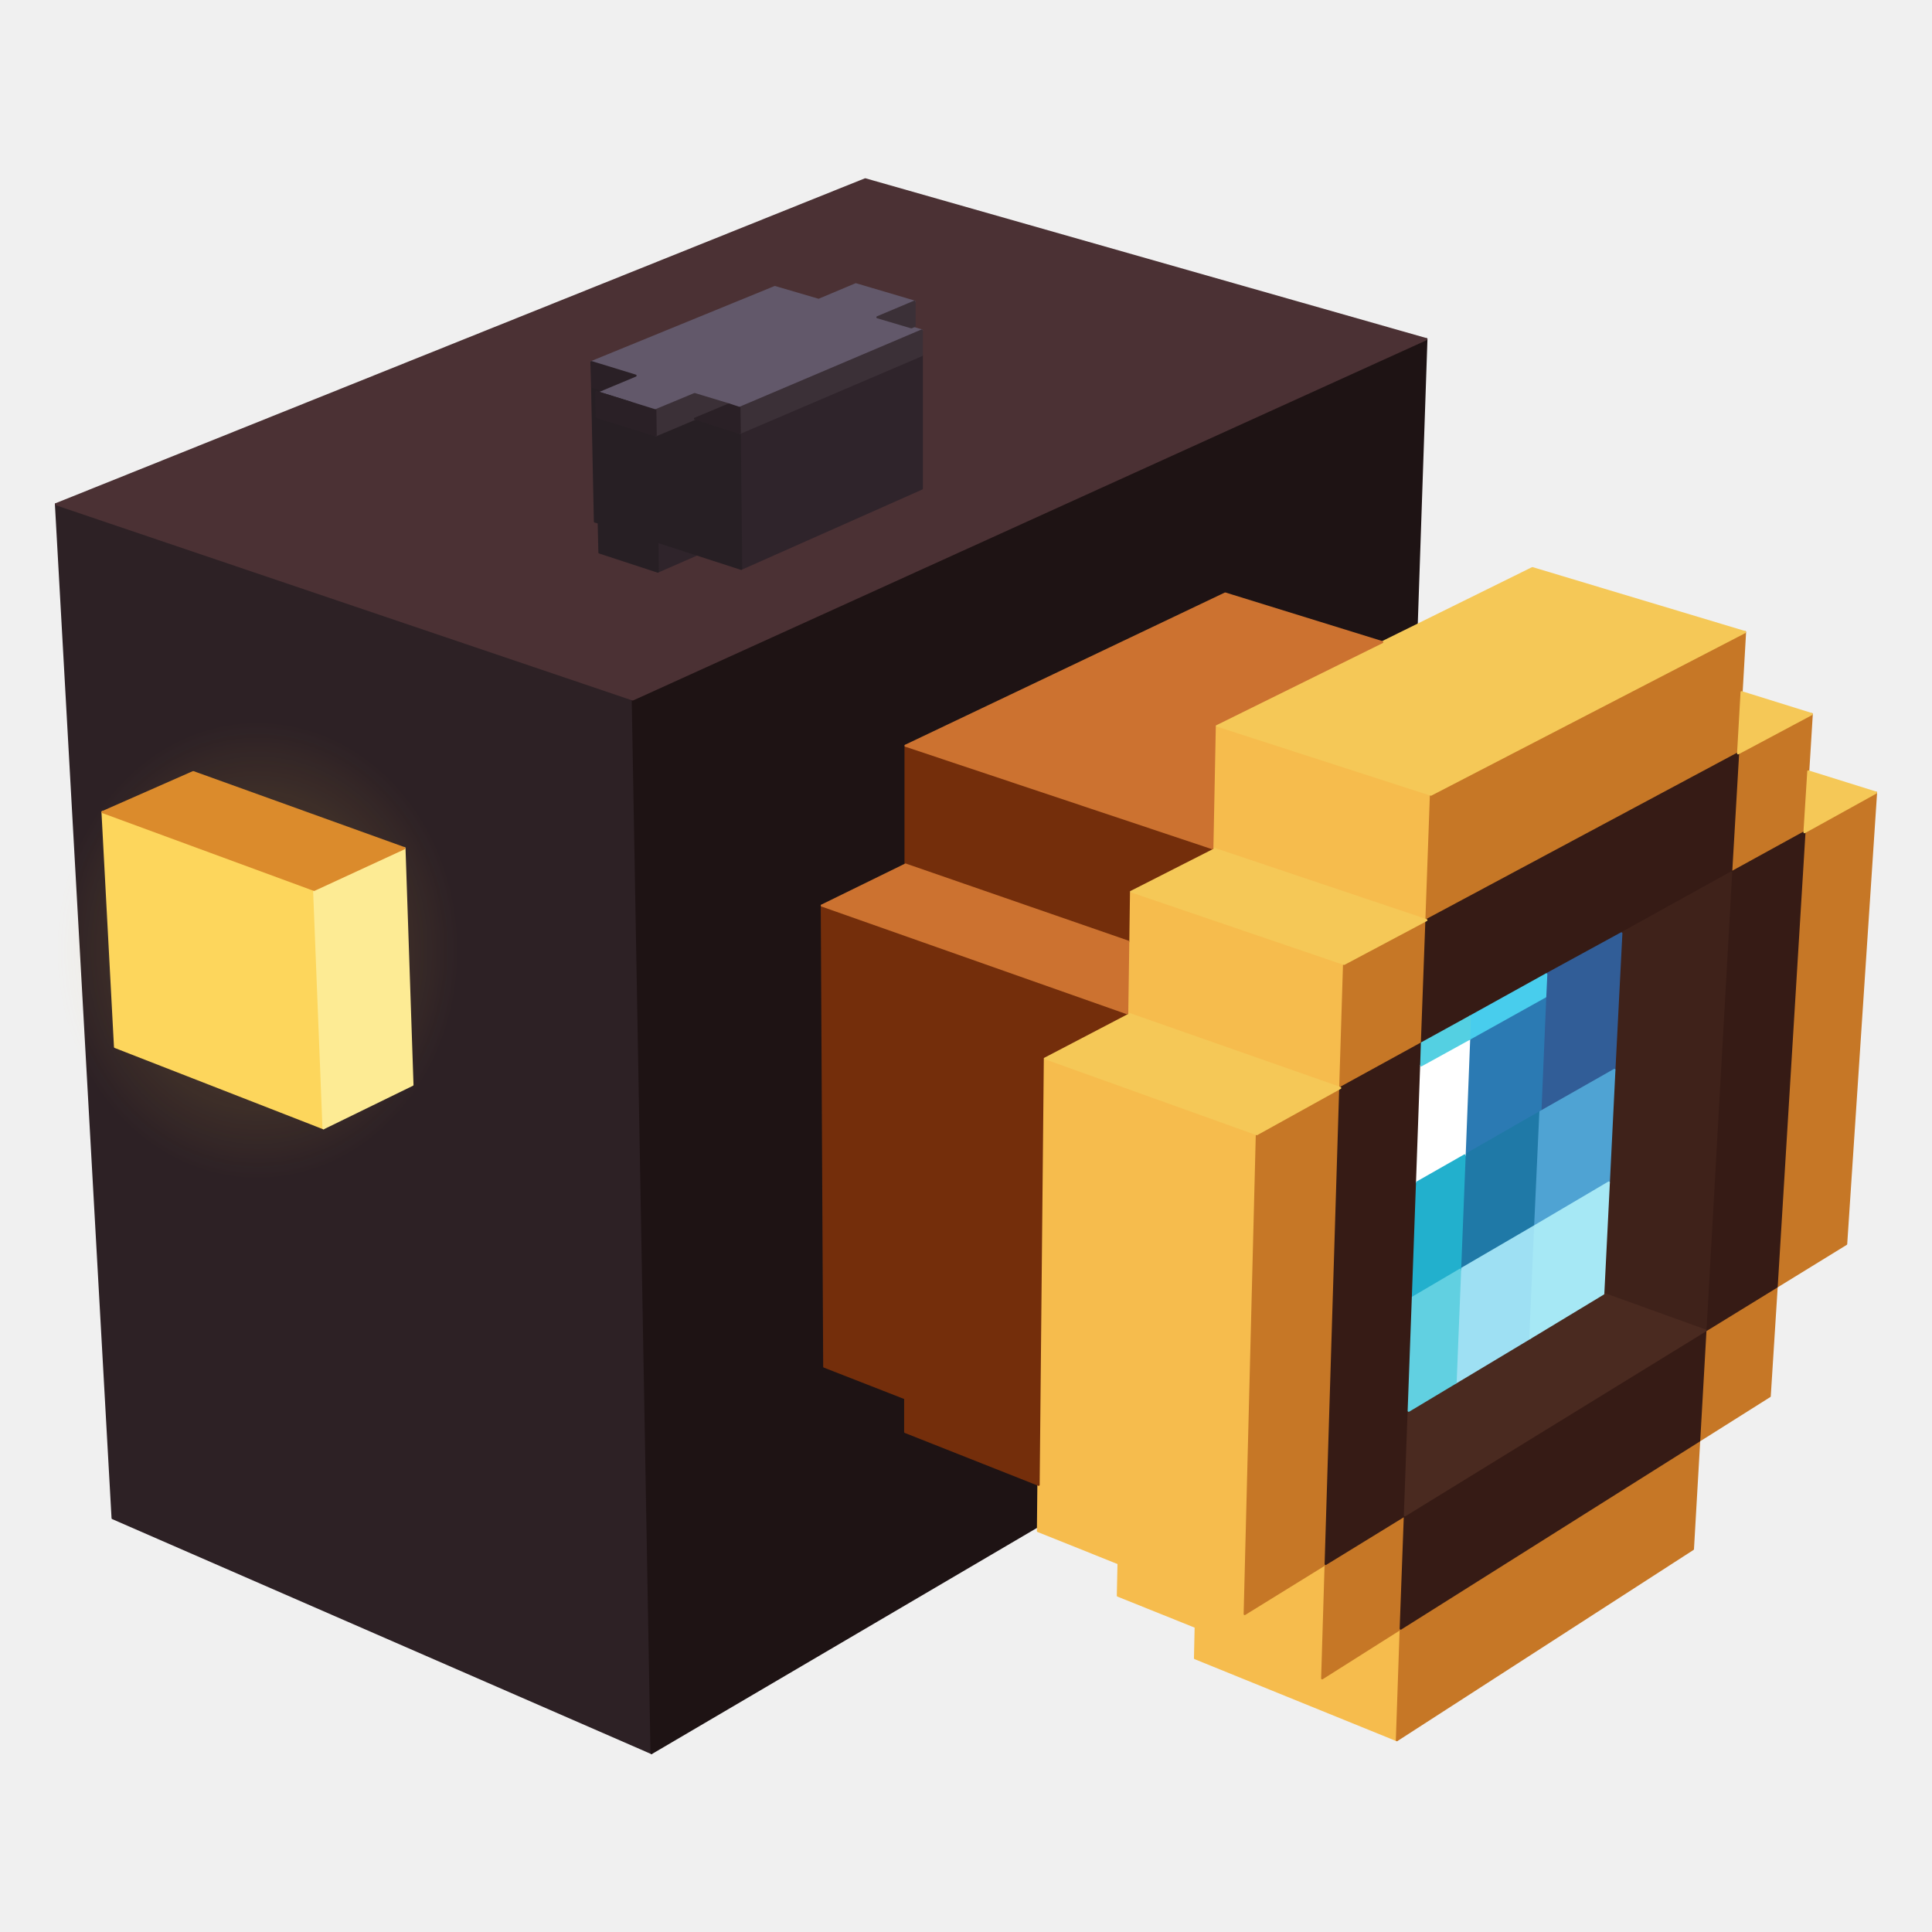
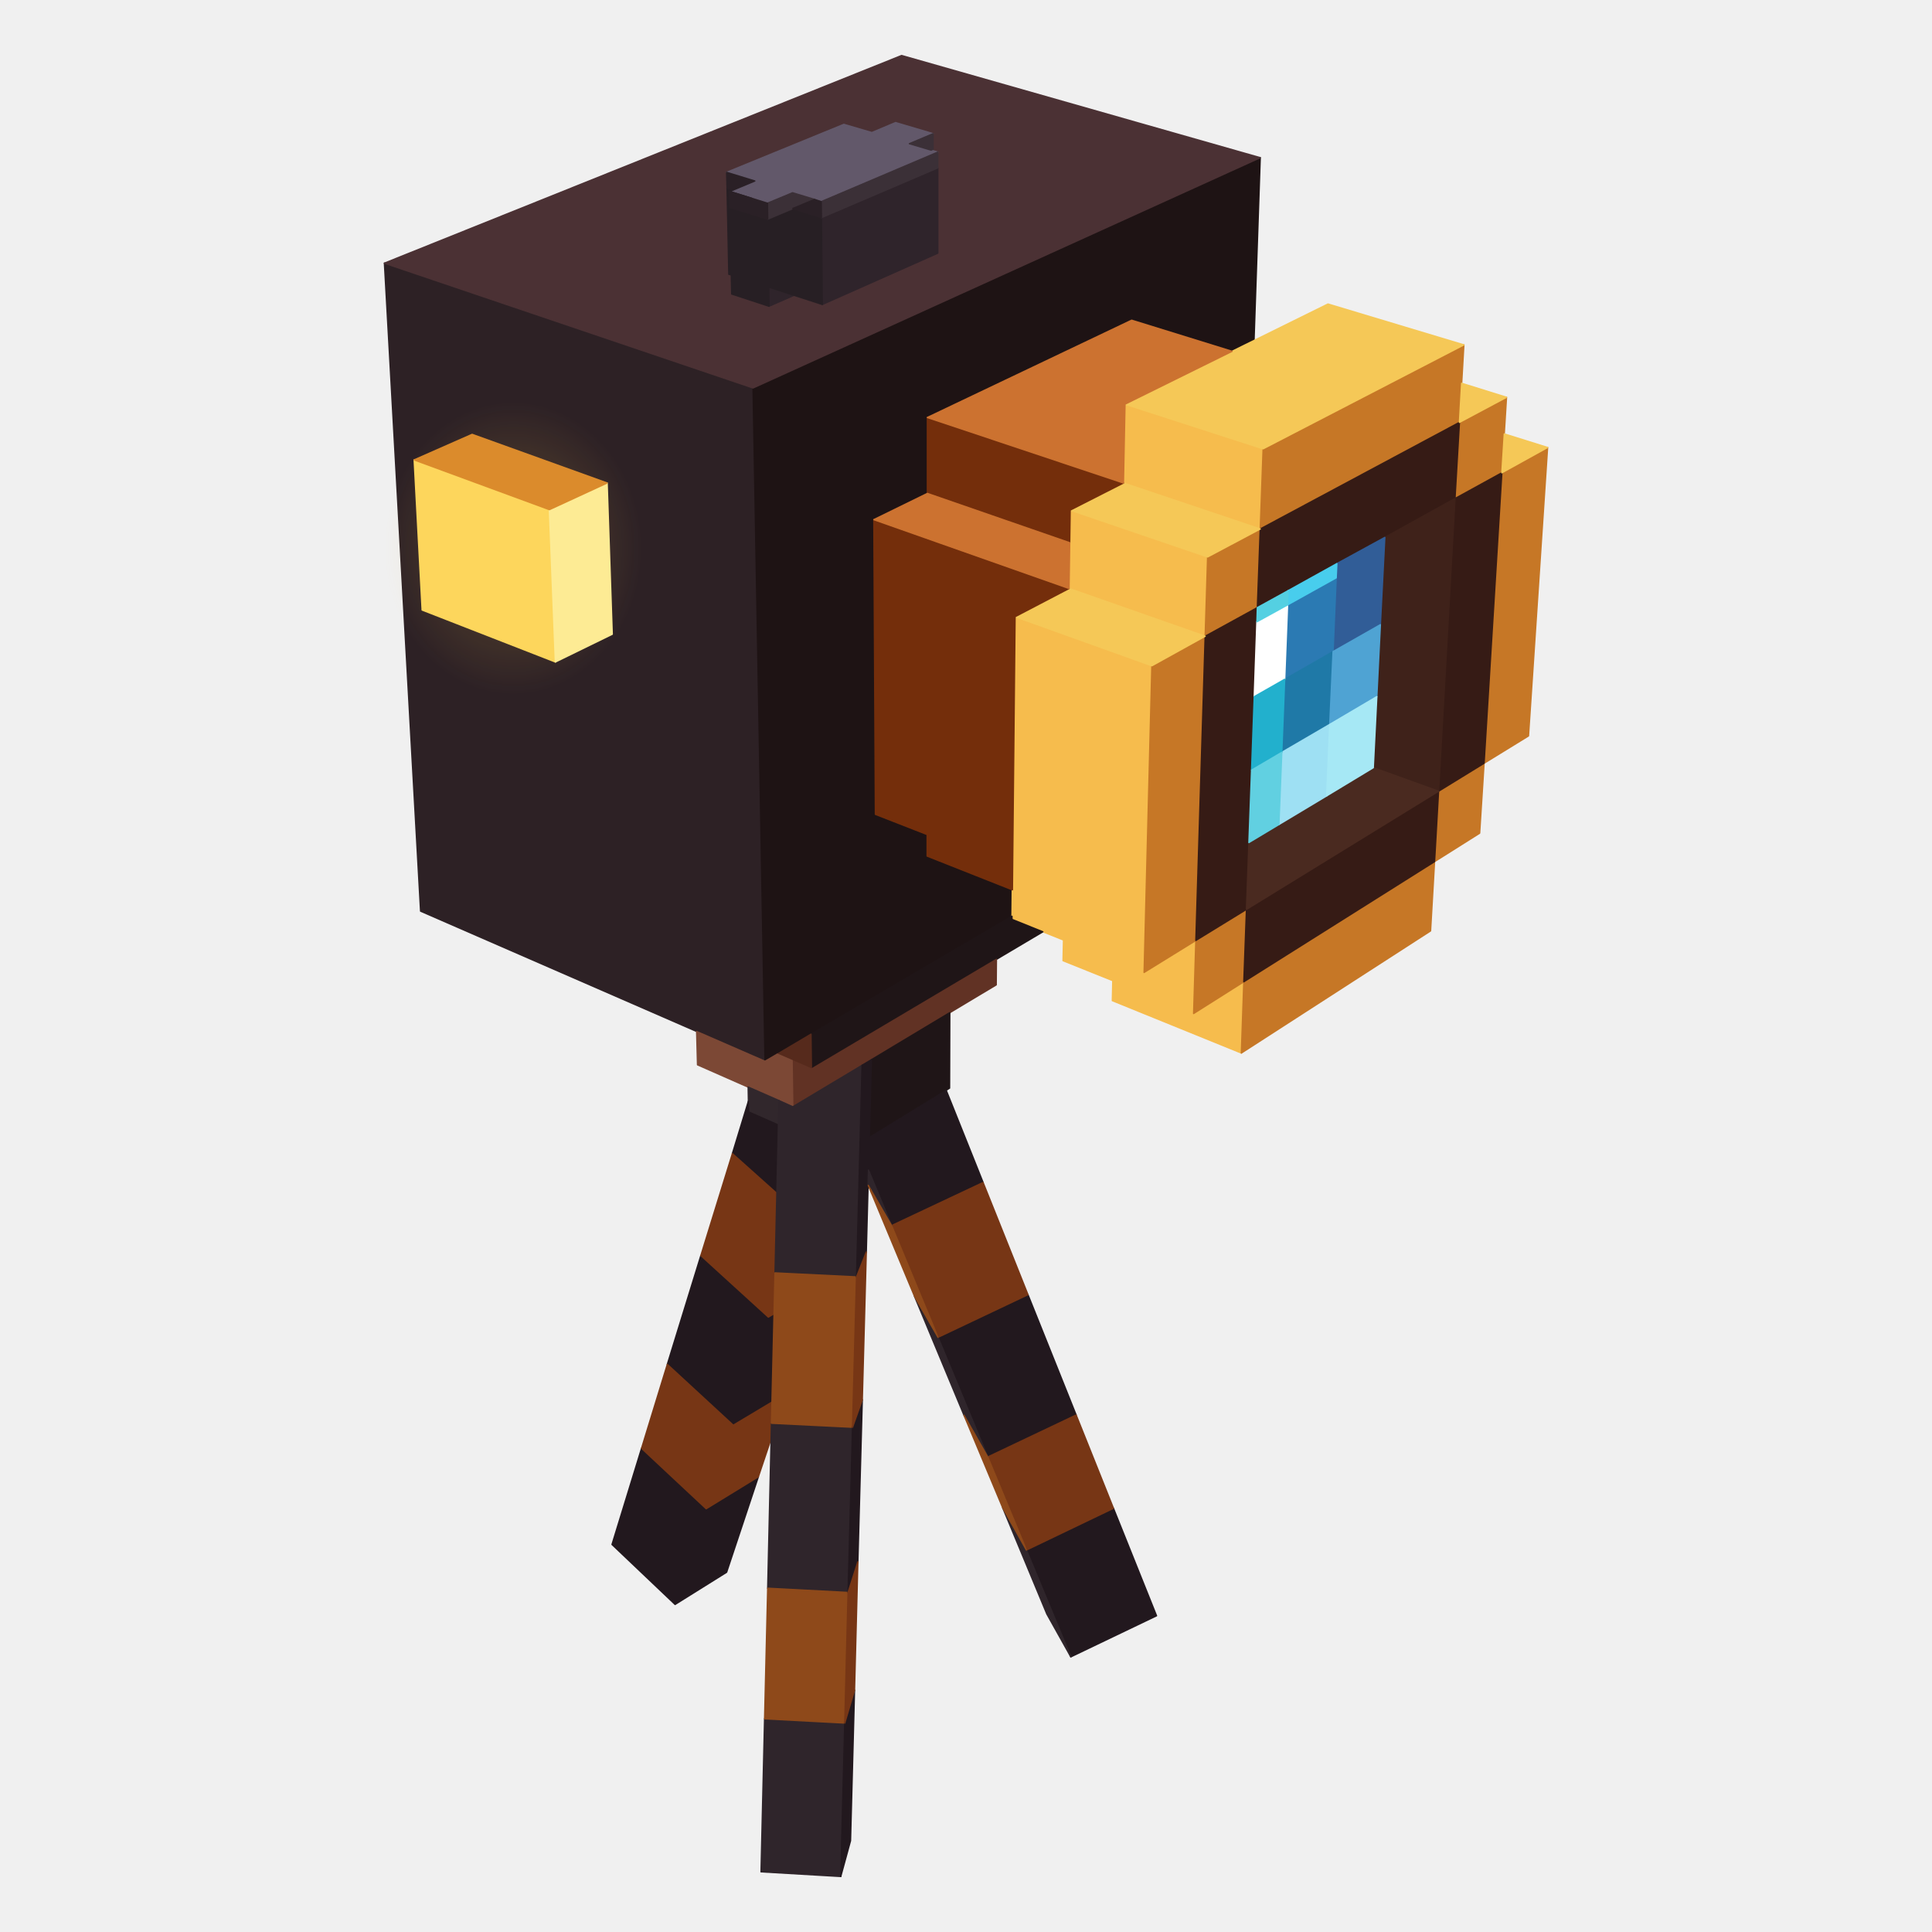
- <svg xmlns="http://www.w3.org/2000/svg" width="556" height="556" viewBox="5.9 -29.6 556 556">
+ <svg xmlns="http://www.w3.org/2000/svg" width="870" height="870" viewBox="-151.1 -3 870 870">
  <defs>
-     <radialGradient id="mm-mark-glow" cx="80" cy="243.9" r="58" gradientTransform="translate(80 243.9) scale(1 1.138) translate(-80.0 -243.9)" gradientUnits="userSpaceOnUse">
+     <radialGradient id="mm-icon-glow" cx="80" cy="243.9" r="58" gradientTransform="translate(80 243.9) scale(1 1.138) translate(-80.0 -243.9)" gradientUnits="userSpaceOnUse">
      <stop offset="0" stop-color="#ffd25a" stop-opacity="0.34" />
      <stop offset="0.5" stop-color="#ffc94f" stop-opacity="0.12" />
      <stop offset="1" stop-color="#ffc94f" stop-opacity="0" />
    </radialGradient>
  </defs>
  <g stroke-width="0.6" stroke-linejoin="round">
    <g id="Body">
      <path fill="#2d2125" stroke="#2d2125" d="M22 115.5L38.3 407.3L193.4 474.9L188 171.7ZM122.3 214.5L124.6 282.6L99 295.1L39 271.7L35.4 204.1L61.5 192.6Z" />
      <path fill="#1e1314" stroke="#1e1314" d="M416.4 68L188 171.7L193.4 474.9L304.6 409.6L304.8 397.7L266.4 382.5L266.4 372.8L243.1 363.7L242.4 231L266.5 219.2L266.5 185L358.5 141.2L403.7 155.2L413.6 150.4Z" />
      <path fill="#4b3134" stroke="#4b3134" d="M22 115.5L188 171.7L416.4 68L254.9 22ZM178.2 120.8L177.1 120.5L176.1 74.6L228.9 53L241.5 56.7L252.2 52.2L269.1 57.2L269.1 64.9L271.2 65.5L271.1 111L219.2 134.1L206.4 130L195.2 134.9L178.4 129.4Z" />
    </g>
    <g id="Lens">
      <path fill="#f6bc4d" stroke="#f6bc4d" d="M355.5 179L354.8 214.5L416.4 235.2L417.7 199.1ZM304.6 411L327.8 420.3L327.6 429.6L350 438.6L349.8 447.6L407.9 471.2L409 439.1L386.4 453.4L387.4 420.5L364.1 434.8L367.6 296.8L306 274.7ZM330.3 262L391.6 283.5L391.6 283.5L392.7 247.8L330.8 226.7Z" />
      <path fill="#c67726" stroke="#c67726" d="M364.1 434.9L387.4 420.5L386.4 453.4L409 439.1L407.9 471.2L493.1 416.2L494.9 385L515.2 372.2L517.2 340.7L537.2 328.4L545.8 198.5L525.2 209.9L527.3 175.9L506.1 187.2L508.1 152.3L417.7 199.1L416.4 235.2L392.7 247.8L391.6 283.5L367.6 296.8ZM391.6 283.5L415.1 270.6L416.4 235.2L506.1 187.2L504.1 221.5L525.2 209.9L517.2 340.7L496.7 353.3L494.9 385L409 439.1L410.2 406.5L387.4 420.5Z" />
      <path fill="#361b15" stroke="#361b15" d="M387.4 420.5L410.2 406.5L409 439.1L494.9 385L496.7 353.3L517.2 340.7L525.2 209.9L504.1 221.5L506.1 187.2L416.4 235.2L415.1 270.6L391.6 283.5ZM415.1 270.6L504.1 221.5L496.7 353.3L410.2 406.5Z" />
      <path fill="#f5c857" stroke="#f5c857" d="M526.3 192.4L525.2 209.9L545.8 198.5ZM506.1 187.2L527.3 175.9L527.3 175.9L507.1 169.6ZM355.5 179L417.7 199.1L508.1 152.3L446.9 133.9ZM330.8 226.7L392.7 247.8L416.4 235.2L354.8 214.5ZM306 274.7L367.6 296.8L391.6 283.5L330.3 262Z" />
      <path fill="#3f221a" stroke="#3f221a" d="M467.3 342.7L496.7 353.3L504.1 221.5L472.5 239Z" />
      <path fill="#4a2a20" stroke="#4a2a20" d="M411.3 376.4L410.2 406.5L496.7 353.3L467.3 342.7Z" />
      <path fill="#315d97" stroke="#315d97" d="M449.2 290.4L470.5 278.3L472.5 239L450.9 250.8Z" />
      <path fill="#2b7ab3" stroke="#2b7ab3" d="M427.4 302.9L449.2 290.4L450.6 257.2L428.7 269.4Z" />
      <path fill="#1f79a7" stroke="#1f79a7" d="M426.1 335.8L447.7 323.2L449.2 290.4L427.4 302.9Z" />
      <path fill="#9ee0f3" stroke="#9ee0f3" d="M424.8 368.3L446.3 355.4L447.7 323.2L426.1 335.8Z" />
      <path fill="#4fa3d3" stroke="#4fa3d3" d="M447.7 323.2L468.9 310.7L470.5 278.3L449.2 290.4Z" />
      <path fill="#a6e8f5" stroke="#a6e8f5" d="M446.3 355.4L467.3 342.7L468.9 310.7L447.7 323.2Z" />
      <path fill="#ffffff" stroke="#ffffff" d="M413.7 310.7L427.4 302.9L428.7 269.4L414.9 277Z" />
      <path fill="#22b0cd" stroke="#22b0cd" d="M412.5 343.8L426.1 335.8L427.4 302.9L413.7 310.7Z" />
      <path fill="#61d0e1" stroke="#61d0e1" d="M411.3 376.4L424.8 368.3L426.1 335.8L412.5 343.8Z" />
      <path fill="#48cded" stroke="#48cded" d="M428.7 269.4L450.6 257.2L450.9 250.8L428.9 263Z" />
      <path fill="#54d0e2" stroke="#54d0e2" d="M414.9 277L428.7 269.4L428.9 263L415.1 270.6Z" />
    </g>
    <g id="Barrel">
      <path fill="#742e0b" stroke="#742e0b" d="M266.5 219.2L330.6 241.4L330.8 226.7L354.8 214.5L266.5 185ZM242.4 231L243.1 363.7L266.4 372.8L266.4 382.5L304.8 397.7L306 274.7L330.3 262Z" />
      <path fill="#cc7230" stroke="#cc7230" d="M266.5 185L354.8 214.5L355.5 179L403.7 155.2L358.5 141.2ZM242.4 231L330.3 262L330.3 262L330.6 241.4L266.5 219.2Z" />
    </g>
+     <g id="Neck">
+       <path fill="#1f1517" stroke="#1f1517" d="M214.1 462.7L214.3 478.4L318.5 416.6L304.6 411L304.6 409.6Z" />
+       <path fill="#562a1c" stroke="#562a1c" d="M198.9 471.7L214.3 478.4L214.1 462.7L214.1 462.7Z" />
+     </g>
+     <g id="TripodRing">
+       <path fill="#613224" stroke="#613224" d="M205.6 474.6L205.9 495.4L297.5 440.5L297.6 429L214.3 478.4Z" />
+       <path fill="#7c4835" stroke="#7c4835" d="M162.6 461.5L163 476.5L205.9 495.4L205.6 474.6L198.9 471.7L193.4 474.9Z" />
+     </g>
+     <g id="Hub">
+       <path fill="#1f1517" stroke="#1f1517" d="M240.3 509.3L276.5 487L276.6 453L241.3 474.2Z" />
+       <path fill="#31272c" stroke="#31272c" d="M185.8 486.5L186 497.7L199.4 503.6L199.7 492.6Z" />
+     </g>
+     <g id="LegBack">
+       <path fill="#22181e" stroke="#22181e" d="M178.7 516.5L198.7 534.4L198.7 534.4L199.4 503.6L186 497.7L185.9 492.9ZM149.4 611.4L179.1 638.9L196.5 628.4L197.4 588.6L194.9 590.1L164.5 562.4ZM124.5 692.5L152.9 719.5L176.1 705L190.4 662L166.9 676.4L137.8 649.2Z" />
+       <path fill="#773615" stroke="#773615" d="M164.5 562.4L194.9 590.1L197.4 588.6L198.7 534.4L178.7 516.5ZM137.8 649.2L166.9 676.4L190.4 662L196.1 645L196.5 628.4L179.1 638.8L149.4 611.4Z" />
+     </g>
+     <g id="LegLeft">
+       <path fill="#2f252b" stroke="#2f252b" d="M197.9 570.2L234.6 572L237.1 476.7L205.9 495.4L199.7 492.6ZM194.6 712.2L230.8 714.1L232.8 639.7L196.3 637.9ZM191.6 839.9L227.5 842L229.3 772.9L193.2 771Z" />
+       <path fill="#8e491a" stroke="#8e491a" d="M196.3 637.9L232.8 639.7L234.6 572L197.9 570.2ZM193.2 771L229.3 772.9L230.8 714.1L194.6 712.2Z" />
+       <path fill="#22181e" stroke="#22181e" d="M234.6 572L239 560.8L241.3 474.2L237.1 476.7ZM230.8 714.1L235.2 700.3L237.2 627.3L232.8 639.7ZM227.5 842L231.9 825.9L233.7 758.1L229.3 772.9Z" />
+       <path fill="#773615" stroke="#773615" d="M232.8 639.7L237.2 627.3L239 560.8L234.6 572ZM229.3 772.9L233.7 758.1L235.2 700.3L230.8 714.1Z" />
+     </g>
+     <g id="LegRight">
+       <path fill="#22181e" stroke="#22181e" d="M311.1 695L331.1 743.1L369.7 724.6L350.3 676.2ZM271.3 599.2L293.7 653.1L333.5 634.2L311.8 580ZM240 523.9L250.4 548.9L291.6 529.5L275 488L240.3 509.3Z" />
+       <path fill="#773615" stroke="#773615" d="M293.7 653.1L311.1 695L350.3 676.2L333.5 634.2ZM250.4 548.9L271.3 599.2L311.8 580L291.6 529.5Z" />
+       <path fill="#2f252b" stroke="#2f252b" d="M300.4 675.9L320.3 723.8L331.1 743.1L311.1 695ZM260.7 580.7L283 634.3L293.7 653.1L271.3 599.2ZM239.8 530.5L239.9 530.8L250.4 548.9L240 523.9Z" />
+       <path fill="#8e491a" stroke="#8e491a" d="M283 634.3L300.4 675.9L311.1 695L293.7 653.1ZM239.9 530.8L260.7 580.7L271.3 599.2L250.4 548.9Z" />
+     </g>
    <g id="Viewfinder">
      <path fill="#2f242b" stroke="#2f242b" d="M218.8 95L219.2 134.1L271.2 111L271.2 72.6ZM195.1 126.3L195.2 134.9L206.4 130Z" />
      <path fill="#62586a" stroke="#62586a" d="M176.1 74.6L188.8 78.5L177.5 83.2L194.5 88.5L205.8 83.8L218.7 87.8L271.2 65.5L258.4 61.7L269.1 57.2L252.2 52.2L241.5 56.7L228.9 53Z" />
      <path fill="#271f24" stroke="#271f24" d="M176.3 81.7L177.1 120.5L178.2 120.8L178.4 129.4L195.2 134.9L195.1 126.3L219.2 134.1L218.8 95L205.9 90.9L194.6 95.7L177.6 90.4L177.5 83.2L187.4 86.3L177.5 83.2L179 82.6Z" />
      <path fill="#3b3037" stroke="#3b3037" d="M218.7 87.8L218.8 95L271.2 72.6L271.2 65.5ZM258.4 61.7L268.2 64.6L269.1 64.2L269.1 57.2ZM194.5 88.5L194.6 95.7L215.7 86.8L205.8 83.8Z" />
      <path fill="#2a2026" stroke="#2a2026" d="M205.9 90.9L218.8 95L218.8 95L218.7 87.8L215.7 86.8ZM177.5 83.2L177.6 90.4L194.6 95.7L194.5 88.5ZM176.1 74.6L176.3 81.7L179 82.6L188.8 78.5Z" />
    </g>
    <g id="ButtonGlow">
-       <path fill="url(#mm-mark-glow)" d="M22 243.9C22 207.4 48 177.9 80 177.9C112 177.9 138 207.4 138 243.9C138 280.3 112 309.9 80 309.9C48 309.9 22 280.3 22 243.9Z" />
+       <path fill="url(#mm-icon-glow)" d="M22 243.9C22 207.4 48 177.9 80 177.9C112 177.9 138 207.4 138 243.9C138 280.3 112 309.9 80 309.9C48 309.9 22 280.3 22 243.9Z" />
    </g>
    <g id="Button">
      <path fill="#fdd65c" stroke="#fdd65c" d="M35.4 204.1L39 271.7L99 295.1L96.3 226.5Z" />
      <path fill="#fdeb94" stroke="#fdeb94" d="M96.3 226.5L99 295.1L99 295.1L124.6 282.6L122.3 214.5Z" />
      <path fill="#db8b2c" stroke="#db8b2c" d="M35.4 204.1L96.3 226.5L122.3 214.5L61.5 192.6Z" />
    </g>
  </g>
</svg>
